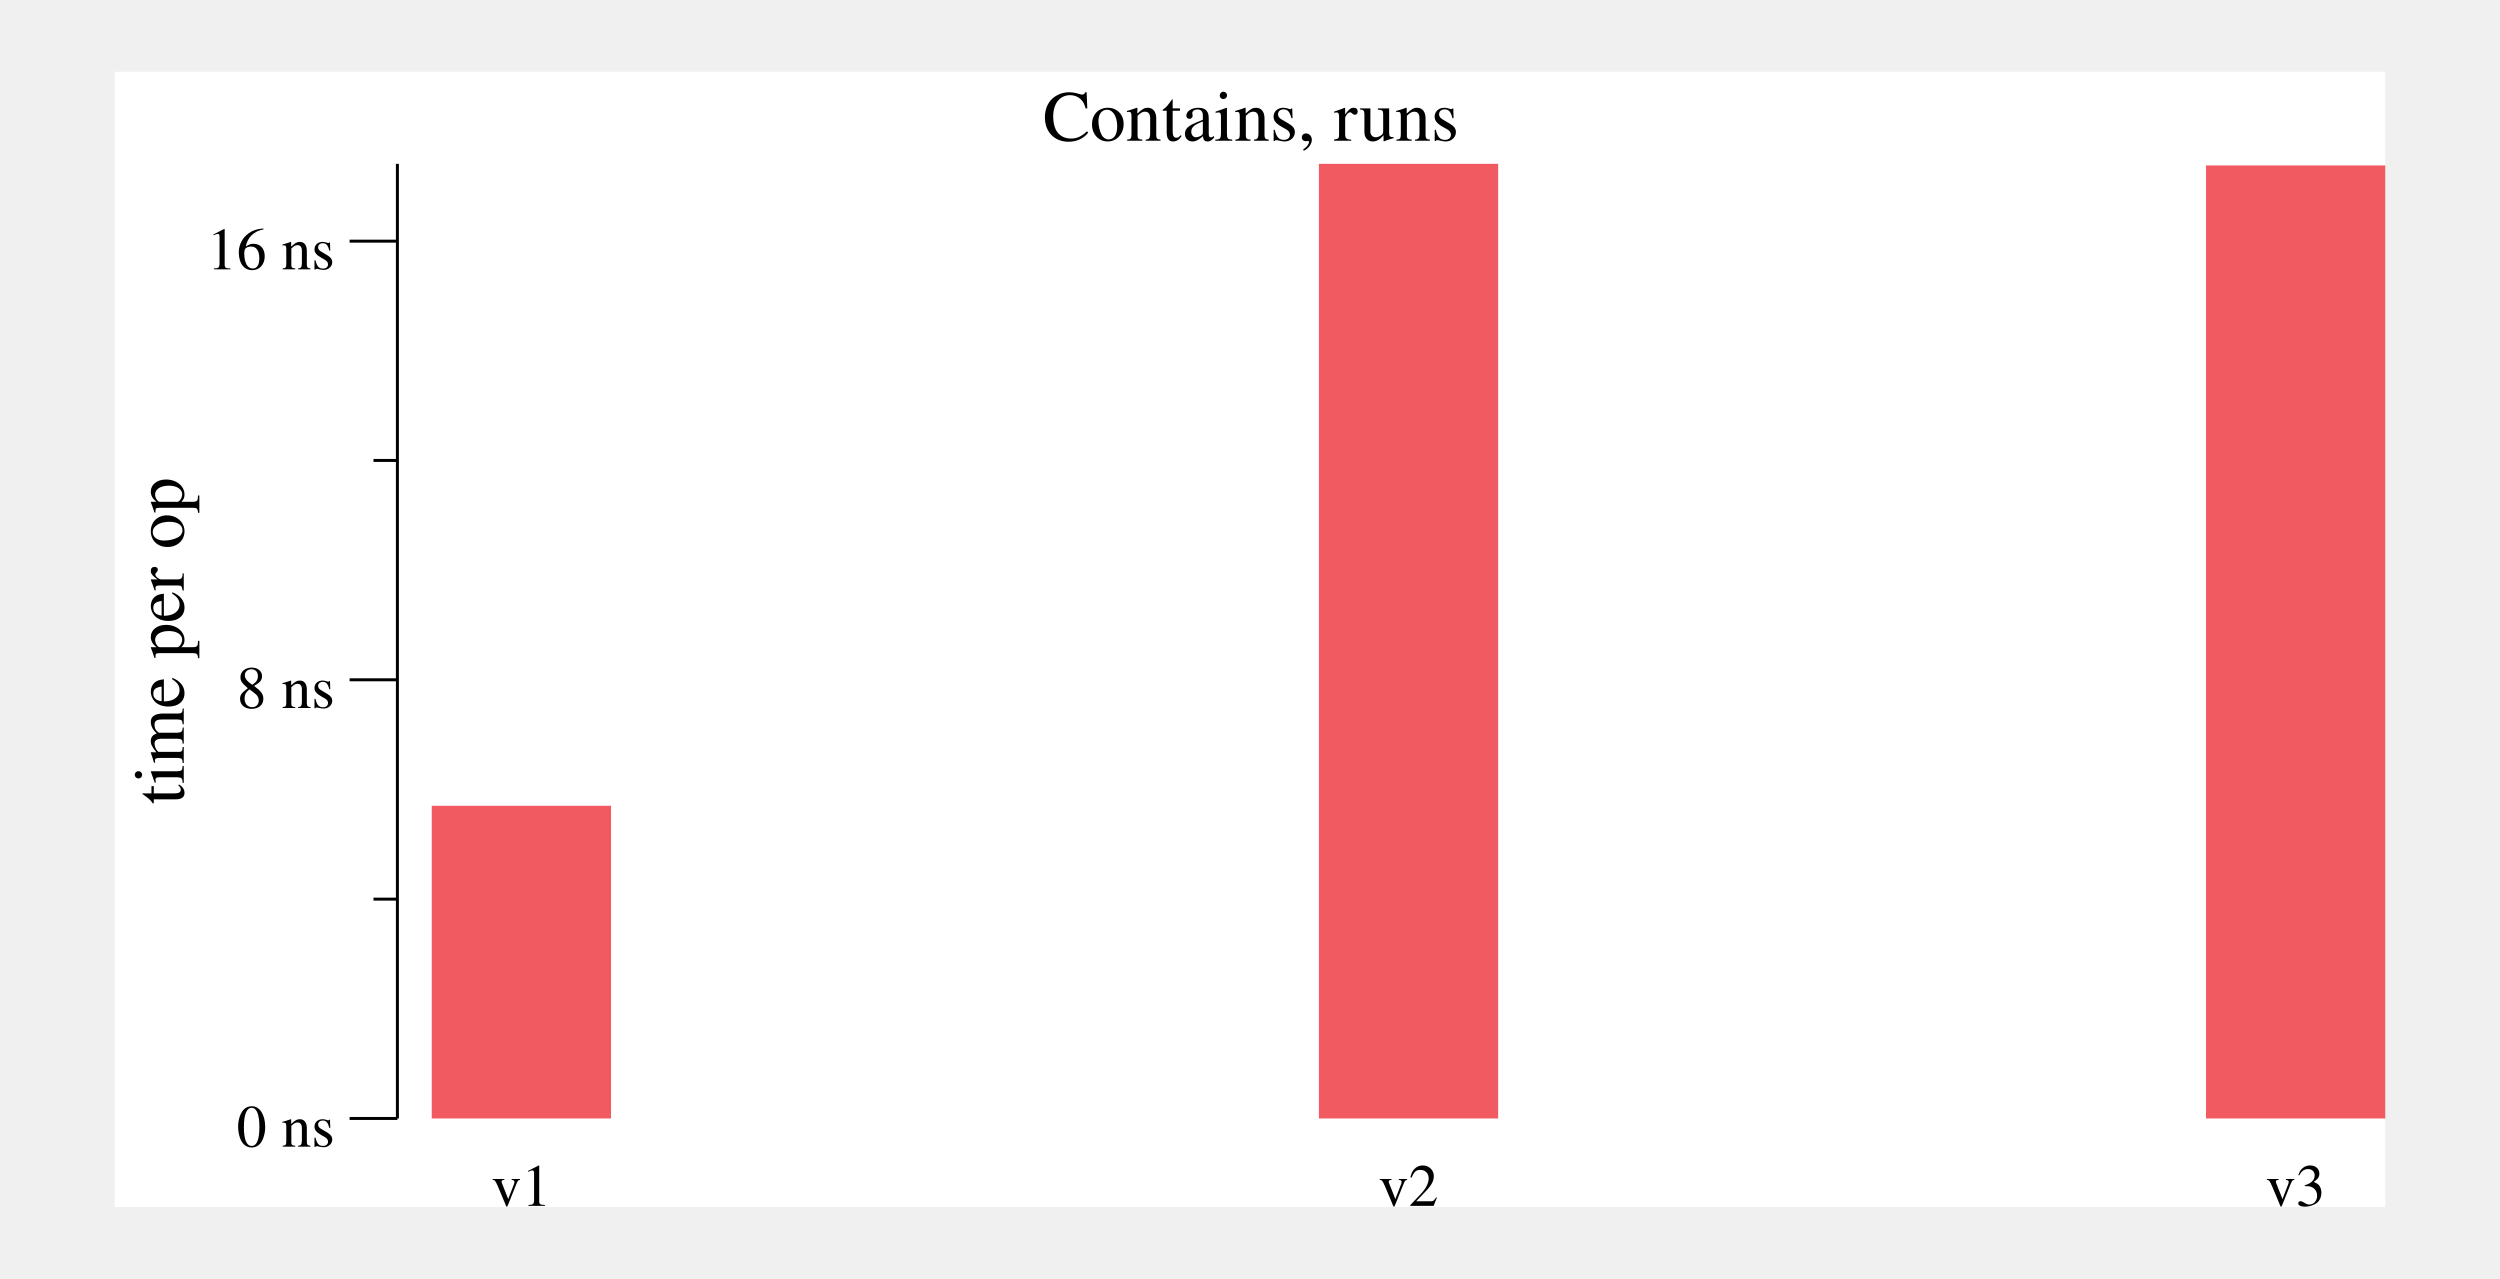
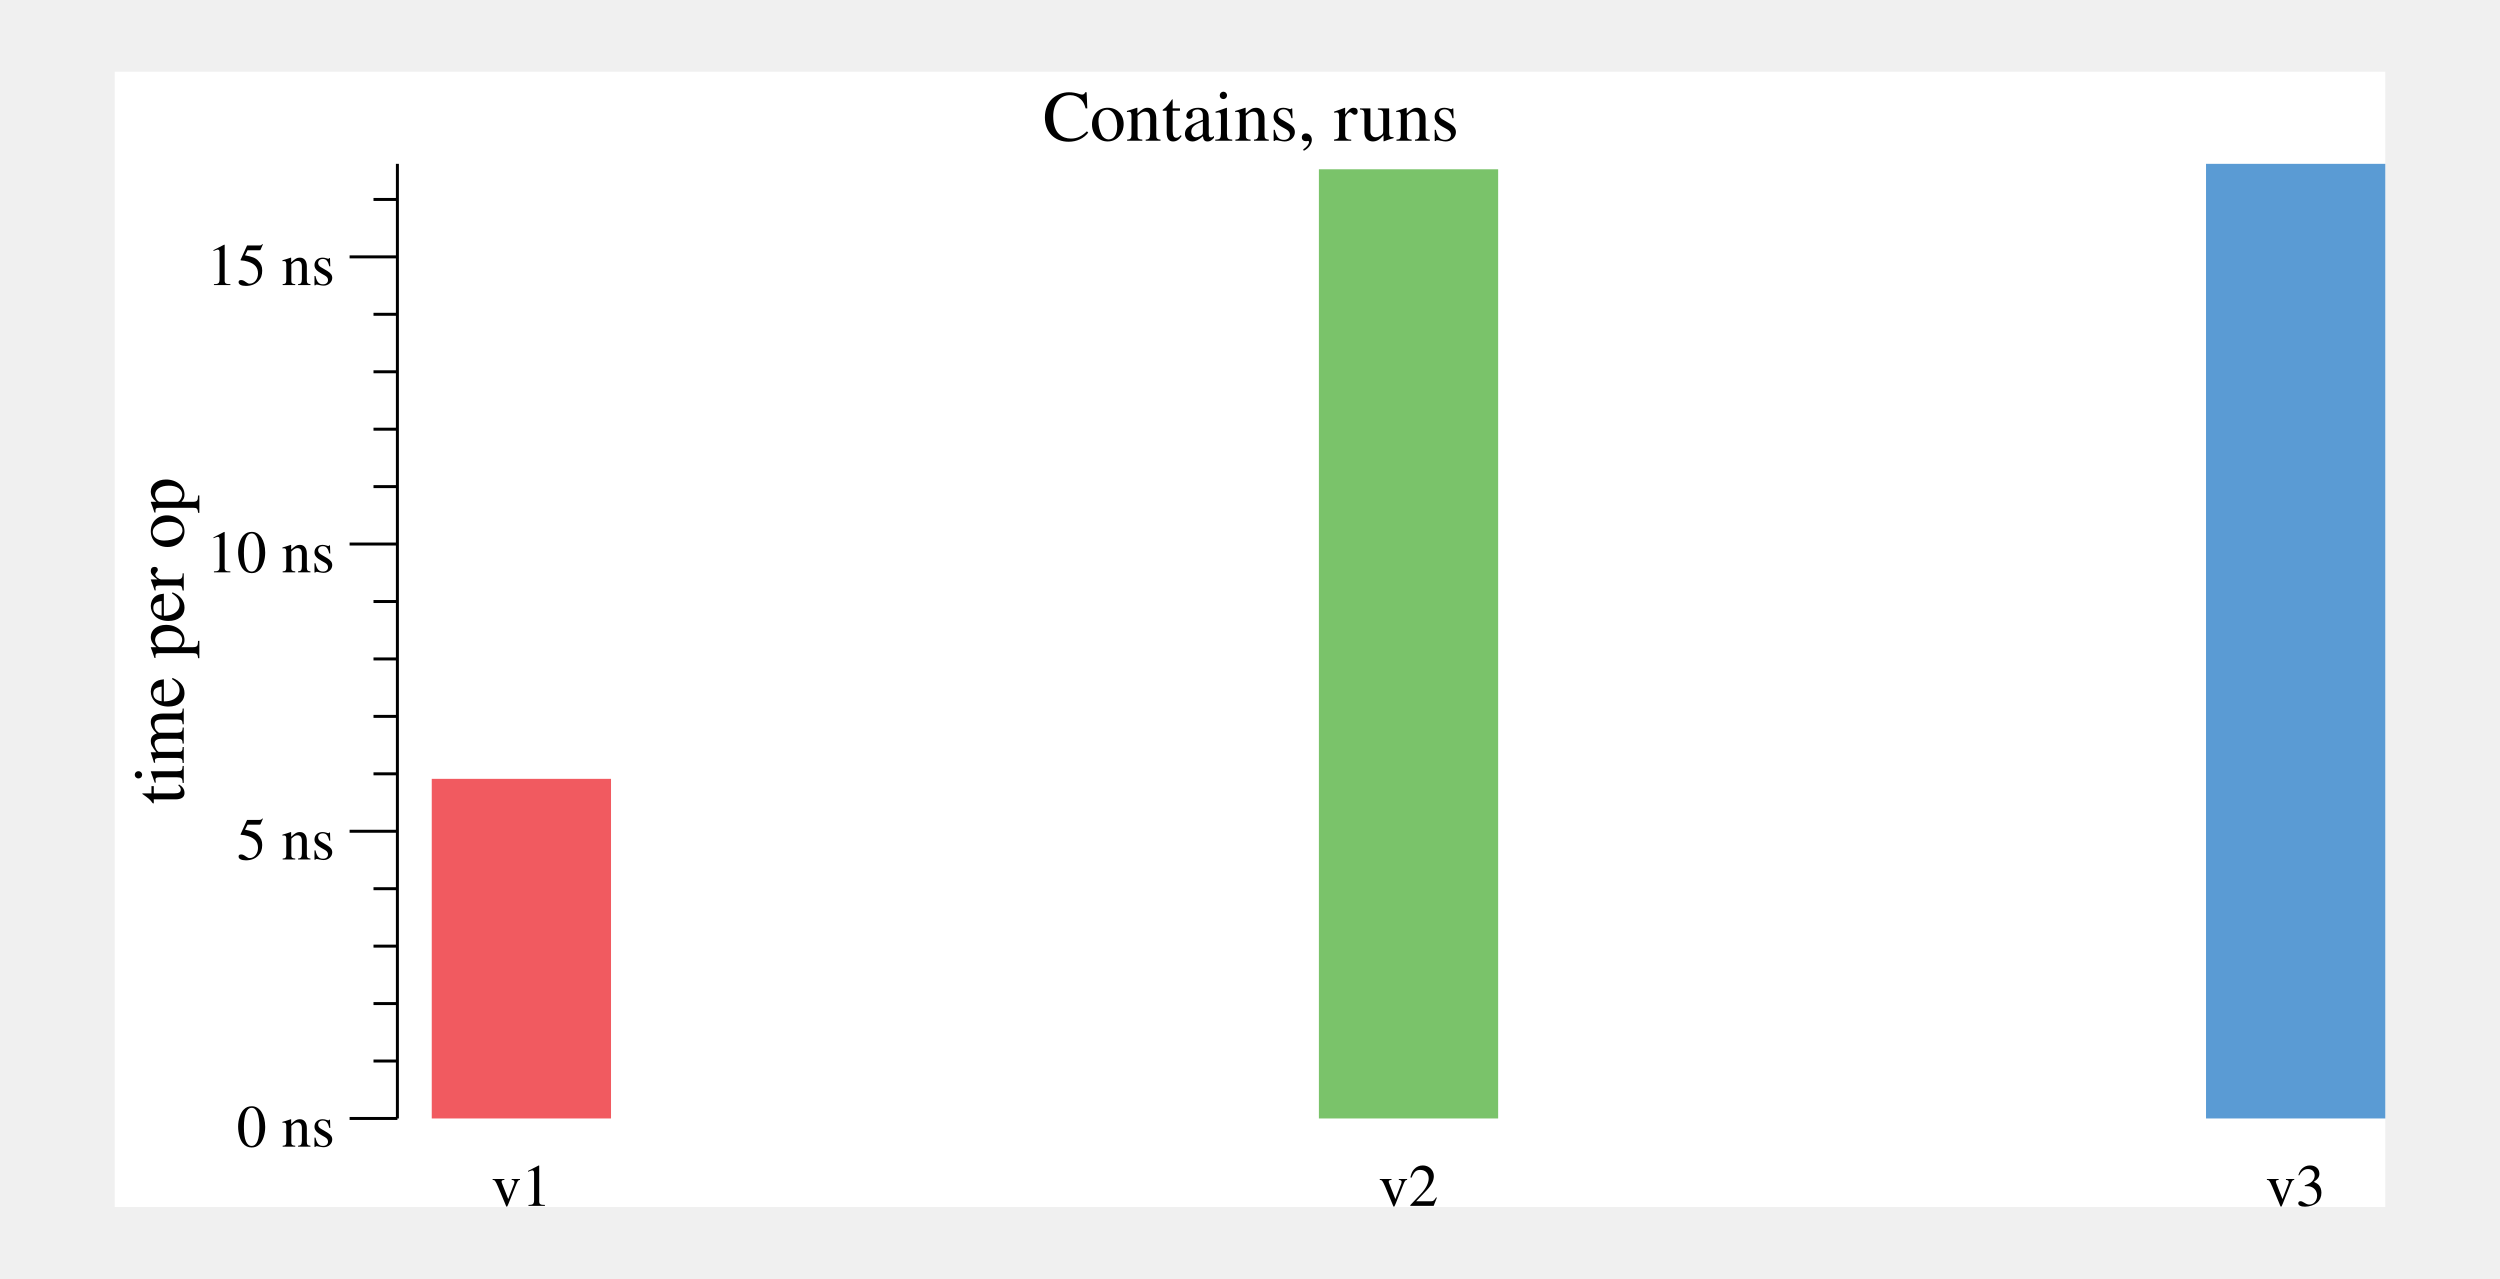
<svg xmlns="http://www.w3.org/2000/svg" width="418.4pt" height="214pt" viewBox="0 0 418.4 214">
  <g transform="scale(1, -1) translate(0, -214)">
    <path d="M19.2,12L399.2,12L399.2,202L19.2,202Z" style="fill:#FFFFFF" />
    <text x="174.53" y="-190.45" transform="scale(1, -1)" style="font-family:Times;font-weight:normal;font-style:normal;font-size:12px">Contains, runs</text>
    <text x="82.258" y="-12.186" transform="scale(1, -1)" style="font-family:Times;font-weight:normal;font-style:normal;font-size:10px">v1</text>
    <text x="230.73" y="-12.186" transform="scale(1, -1)" style="font-family:Times;font-weight:normal;font-style:normal;font-size:10px">v2</text>
    <text x="379.2" y="-12.186" transform="scale(1, -1)" style="font-family:Times;font-weight:normal;font-style:normal;font-size:10px">v3</text>
    <g transform="rotate(90)">
      <text x="79.374" y="30.755" transform="scale(1, -1)" style="font-family:Times;font-weight:normal;font-style:normal;font-size:12px">time per op</text>
    </g>
    <text x="39.616" y="-22.093" transform="scale(1, -1)" style="font-family:Times;font-weight:normal;font-style:normal;font-size:10px">0 ns</text>
-     <text x="39.616" y="-95.508" transform="scale(1, -1)" style="font-family:Times;font-weight:normal;font-style:normal;font-size:10px">8 ns</text>
-     <text x="34.616" y="-168.92" transform="scale(1, -1)" style="font-family:Times;font-weight:normal;font-style:normal;font-size:10px">16 ns</text>
+     <text x="39.616" y="-70.158" transform="scale(1, -1)" style="font-family:Times;font-weight:normal;font-style:normal;font-size:10px">5 ns</text>
+     <text x="34.616" y="-118.22" transform="scale(1, -1)" style="font-family:Times;font-weight:normal;font-style:normal;font-size:10px">10 ns</text>
+     <text x="34.616" y="-166.29" transform="scale(1, -1)" style="font-family:Times;font-weight:normal;font-style:normal;font-size:10px">15 ns</text>
    <path d="M58.508,26.814L66.508,26.814" style="fill:none;stroke:#000000;stroke-width:0.5" />
-     <path d="M58.508,100.23L66.508,100.23" style="fill:none;stroke:#000000;stroke-width:0.5" />
-     <path d="M58.508,173.64L66.508,173.64" style="fill:none;stroke:#000000;stroke-width:0.5" />
-     <path d="M62.508,63.522L66.508,63.522" style="fill:none;stroke:#000000;stroke-width:0.5" />
-     <path d="M62.508,136.94L66.508,136.94" style="fill:none;stroke:#000000;stroke-width:0.5" />
+     <path d="M58.508,74.88L66.508,74.88" style="fill:none;stroke:#000000;stroke-width:0.5" />
+     <path d="M58.508,122.95L66.508,122.95" style="fill:none;stroke:#000000;stroke-width:0.5" />
+     <path d="M58.508,171.01L66.508,171.01" style="fill:none;stroke:#000000;stroke-width:0.5" />
+     <path d="M62.508,36.428L66.508,36.428" style="fill:none;stroke:#000000;stroke-width:0.5" />
+     <path d="M62.508,46.041L66.508,46.041" style="fill:none;stroke:#000000;stroke-width:0.5" />
+     <path d="M62.508,55.654L66.508,55.654" style="fill:none;stroke:#000000;stroke-width:0.5" />
+     <path d="M62.508,65.267L66.508,65.267" style="fill:none;stroke:#000000;stroke-width:0.5" />
+     <path d="M62.508,84.493L66.508,84.493" style="fill:none;stroke:#000000;stroke-width:0.5" />
+     <path d="M62.508,94.106L66.508,94.106" style="fill:none;stroke:#000000;stroke-width:0.5" />
+     <path d="M62.508,103.72L66.508,103.72" style="fill:none;stroke:#000000;stroke-width:0.5" />
+     <path d="M62.508,113.33L66.508,113.33" style="fill:none;stroke:#000000;stroke-width:0.5" />
+     <path d="M62.508,132.56L66.508,132.56" style="fill:none;stroke:#000000;stroke-width:0.5" />
+     <path d="M62.508,142.17L66.508,142.17" style="fill:none;stroke:#000000;stroke-width:0.5" />
+     <path d="M62.508,151.78L66.508,151.78" style="fill:none;stroke:#000000;stroke-width:0.5" />
+     <path d="M62.508,161.4L66.508,161.4" style="fill:none;stroke:#000000;stroke-width:0.5" />
+     <path d="M62.508,180.62L66.508,180.62" style="fill:none;stroke:#000000;stroke-width:0.5" />
    <path d="M66.508,26.814L66.508,186.58" style="fill:none;stroke:#000000;stroke-width:0.5" />
-     <path d="M72.258,26.814L72.258,79.145L102.26,79.145L102.26,26.814Z" style="fill:#F15A60" />
-     <path d="M220.73,26.814L220.73,186.58L250.73,186.58L250.73,26.814Z" style="fill:#F15A60" />
-     <path d="M369.2,26.814L369.2,186.31L399.2,186.31L399.2,26.814Z" style="fill:#F15A60" />
+     <path d="M72.258,26.814L72.258,83.652L102.26,83.652L102.26,26.814Z" style="fill:#F15A60" />
+     <path d="M220.73,26.814L220.73,26.814L250.73,26.814L250.73,26.814Z" style="fill:#F15A60" />
+     <path d="M369.2,26.814L369.2,26.814L399.2,26.814L399.2,26.814Z" style="fill:#F15A60" />
+     <path d="M72.258,26.814L72.258,26.814L102.26,26.814L102.26,26.814Z" style="fill:#7AC36A" />
+     <path d="M220.73,26.814L220.73,185.67L250.73,185.67L250.73,26.814Z" style="fill:#7AC36A" />
+     <path d="M369.2,26.814L369.2,26.814L399.2,26.814L399.2,26.814Z" style="fill:#7AC36A" />
+     <path d="M72.258,26.814L72.258,26.814L102.26,26.814L102.26,26.814Z" style="fill:#5A9BD4" />
+     <path d="M220.73,26.814L220.73,26.814L250.73,26.814L250.73,26.814Z" style="fill:#5A9BD4" />
+     <path d="M369.2,26.814L369.2,186.58L399.2,186.58L399.2,26.814Z" style="fill:#5A9BD4" />
  </g>
</svg>
